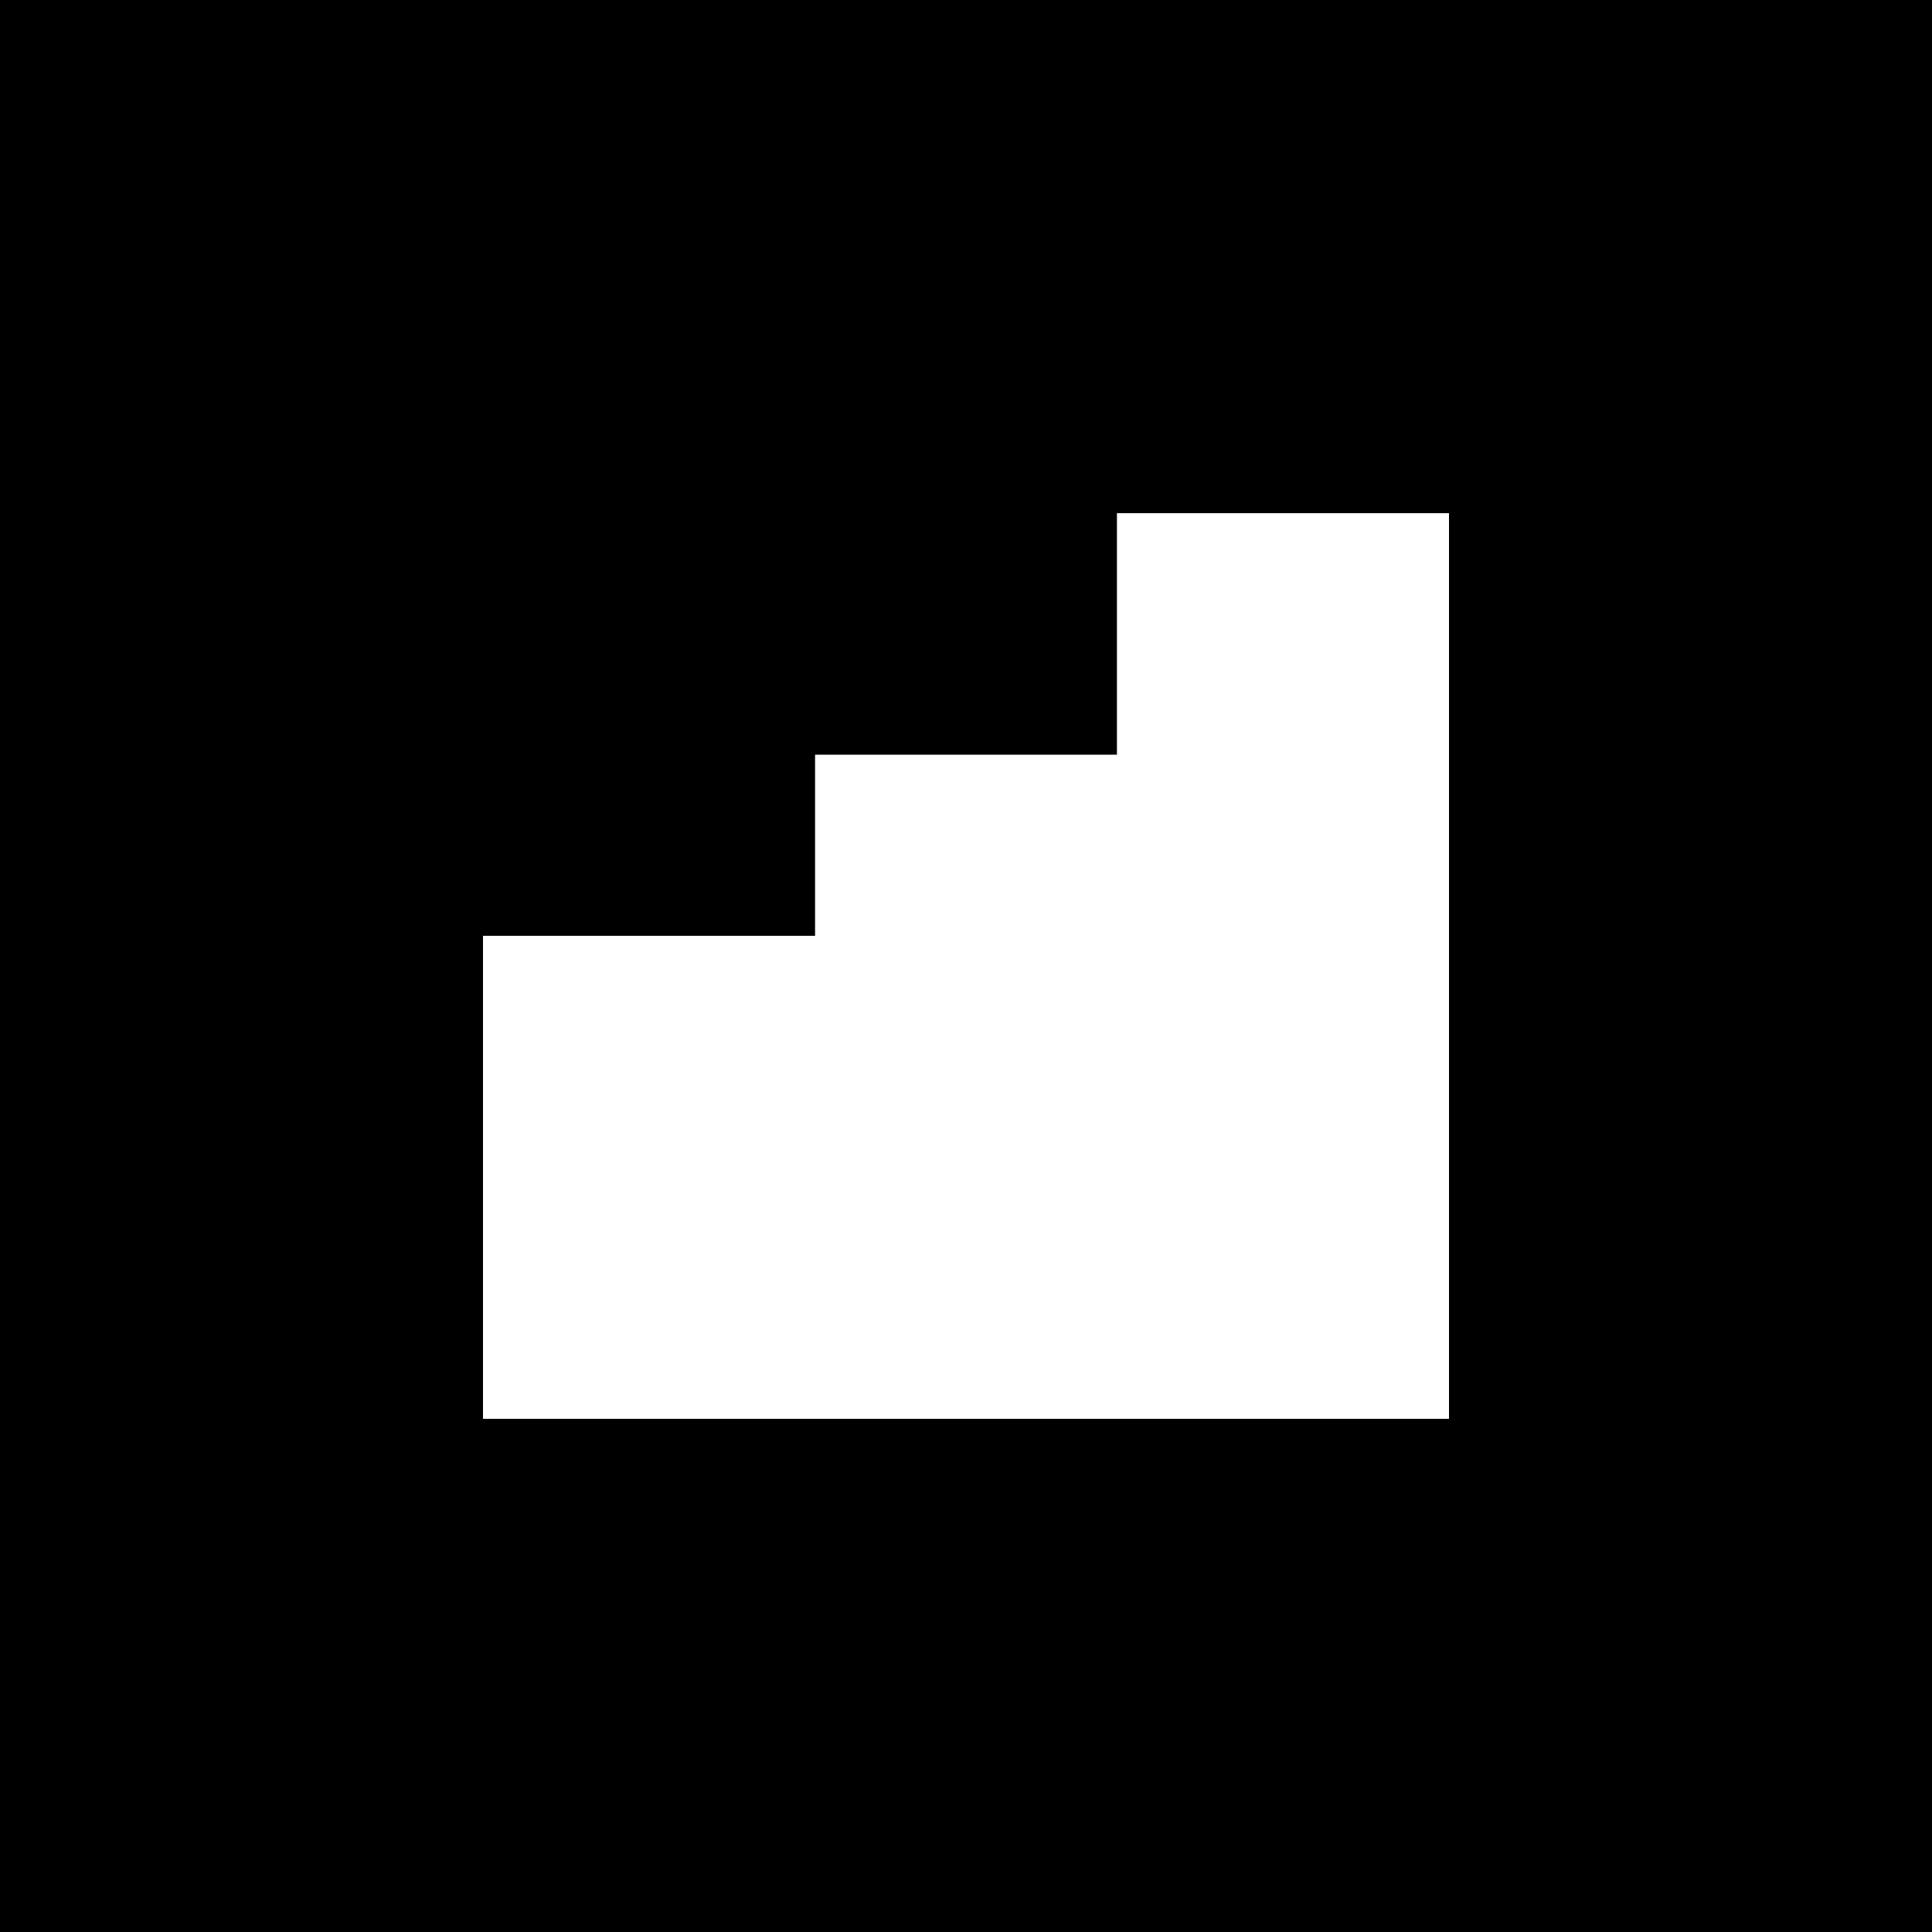
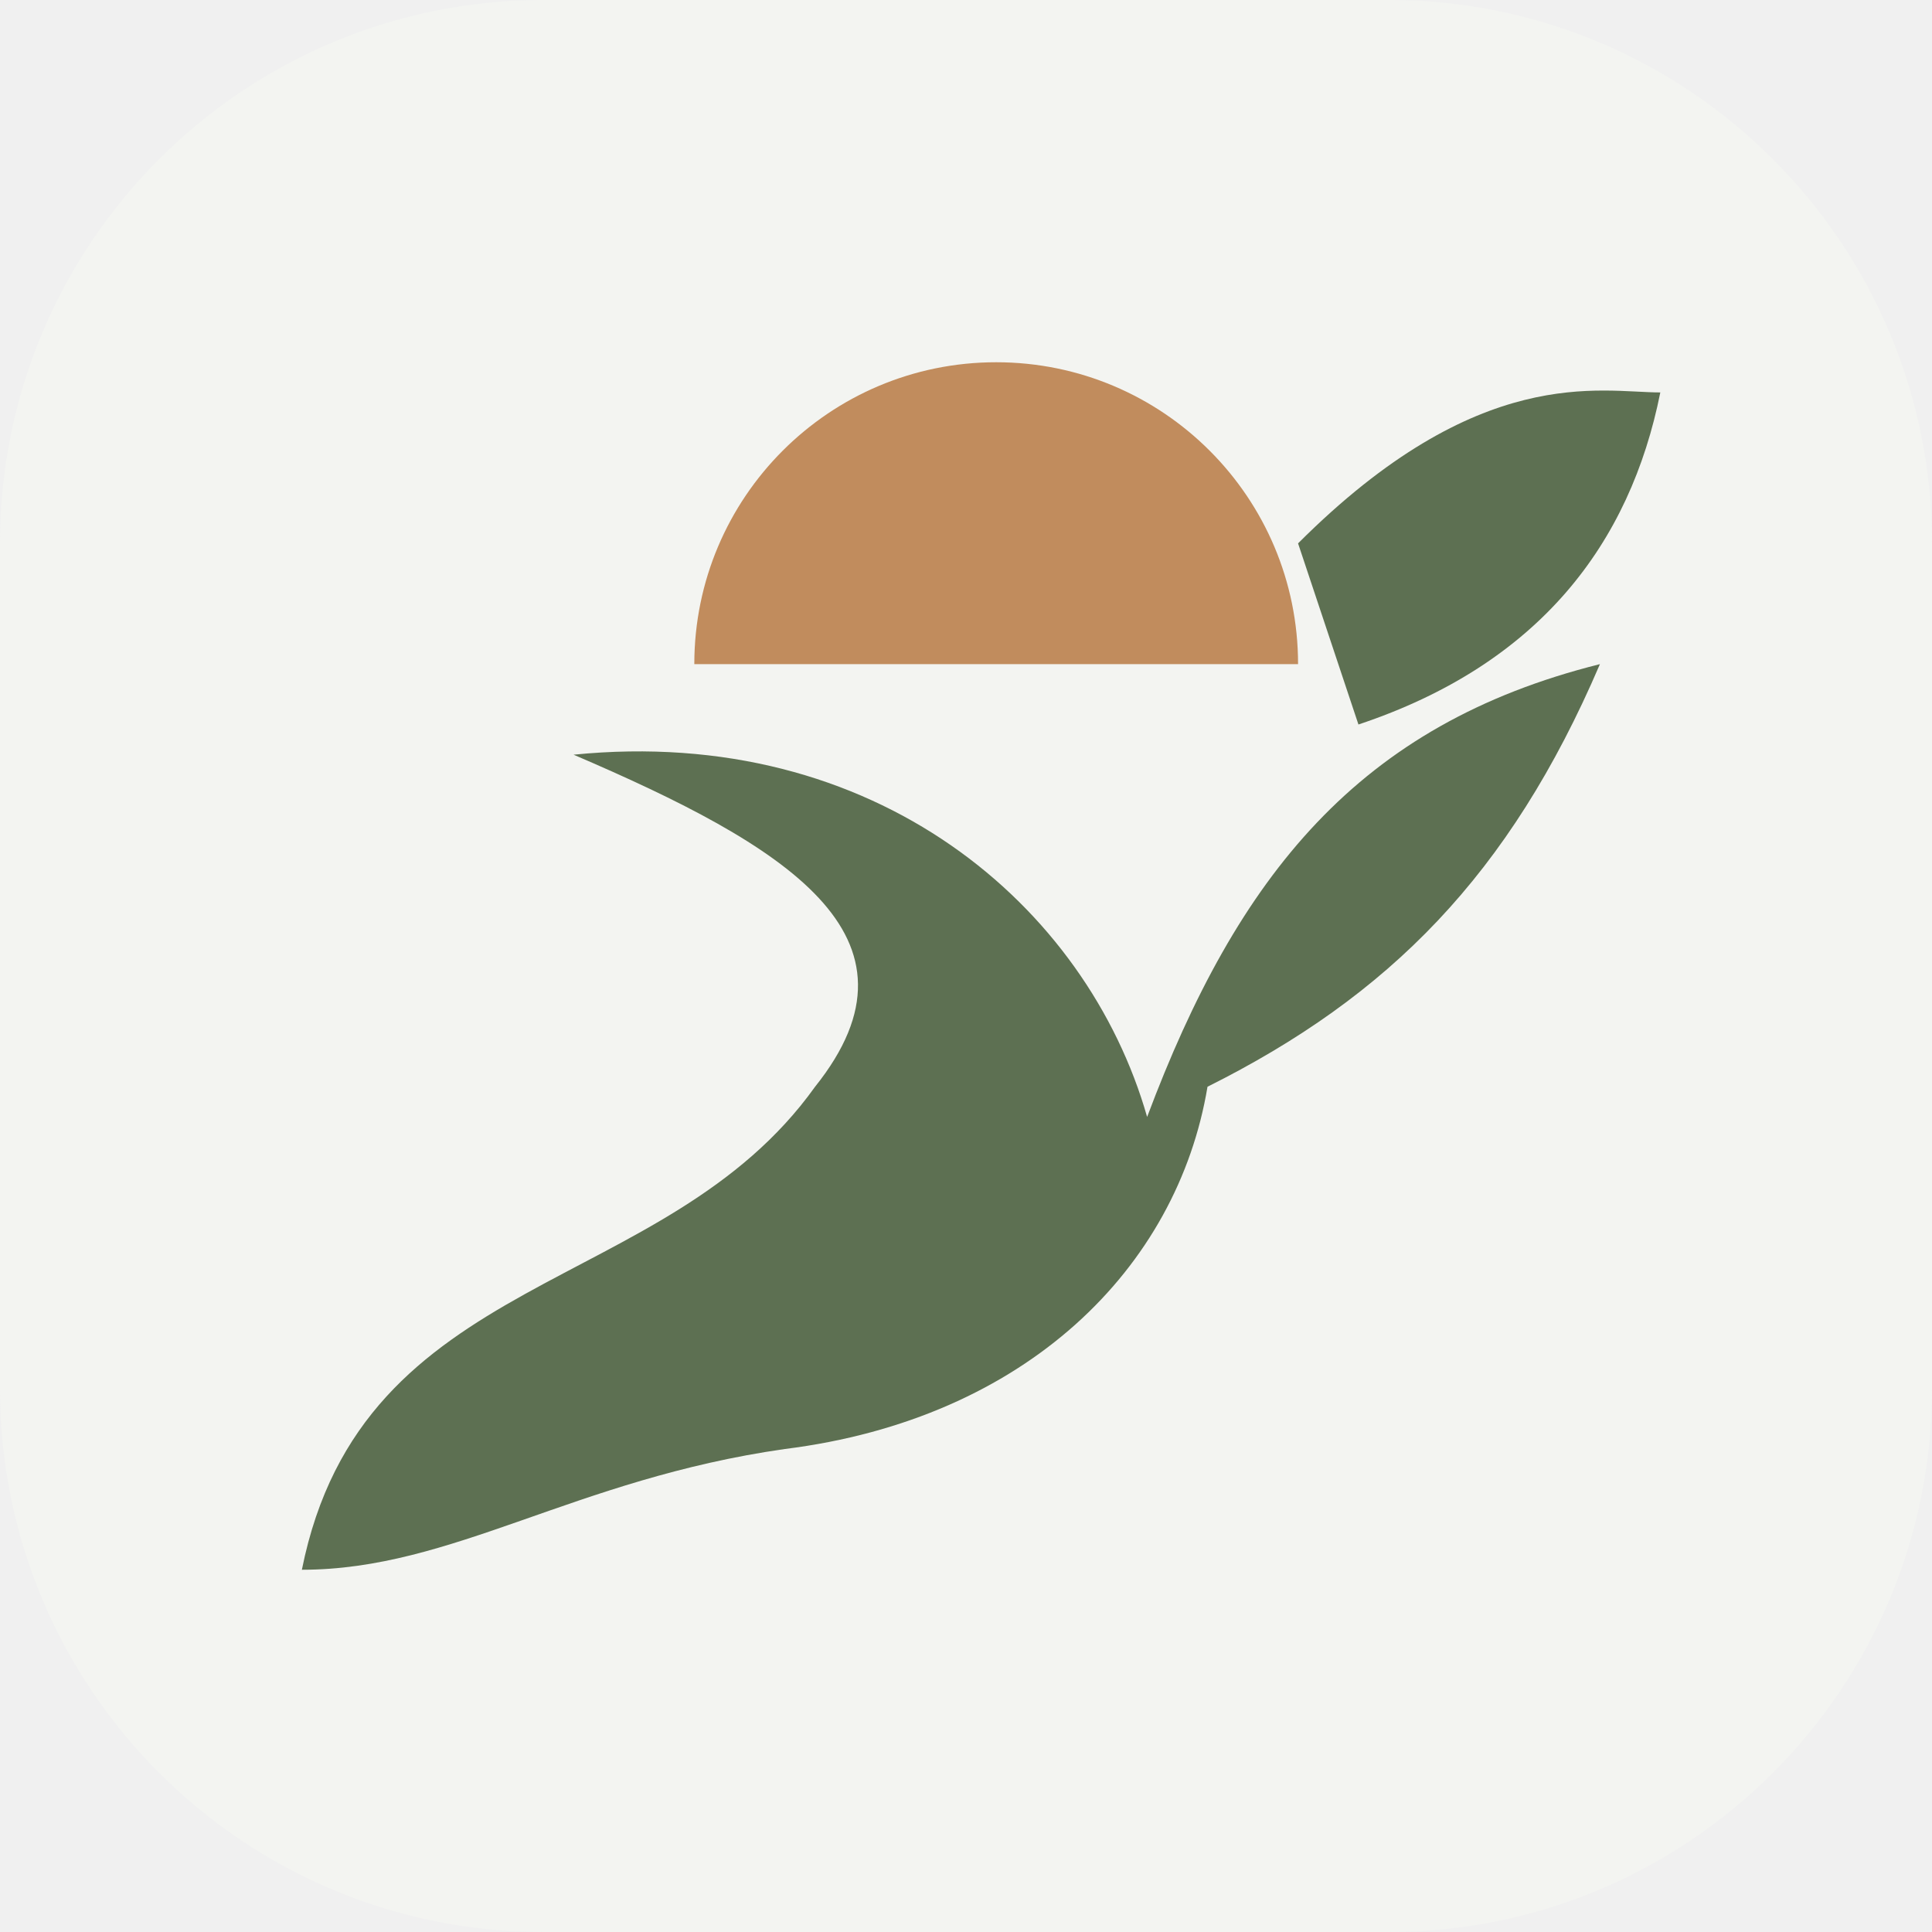
<svg xmlns="http://www.w3.org/2000/svg" viewBox="0 0 64 64">
-   <rect width="64" height="64" fill="#000000" />
-   <path d="M16 47V31h11v16H16Zm21 0V17h11v30H37Zm-10 0V25h10v22H27Z" fill="#ffffff" />
+   <rect width="64" height="64" rx="18" fill="#F3F4F1" />
+   <path d="M10 52c2-10 12-9 17-16 4-5-1-8-8-11 10-1 17 5 19 12 3-8 7-13 15-15-3 7-7 11-13 14-1 6-6 11-14 12-7 1-11 4-16 4Z" fill="#5D7052" />
+   <path d="M23 22a10 10 0 0 1 20 0H23Z" fill="#C18C5D" />
+   <path d="M43 18c6-6 10-5 12-5-1 5-4 9-10 11l-2-6Z" fill="#5D7052" />
</svg>
